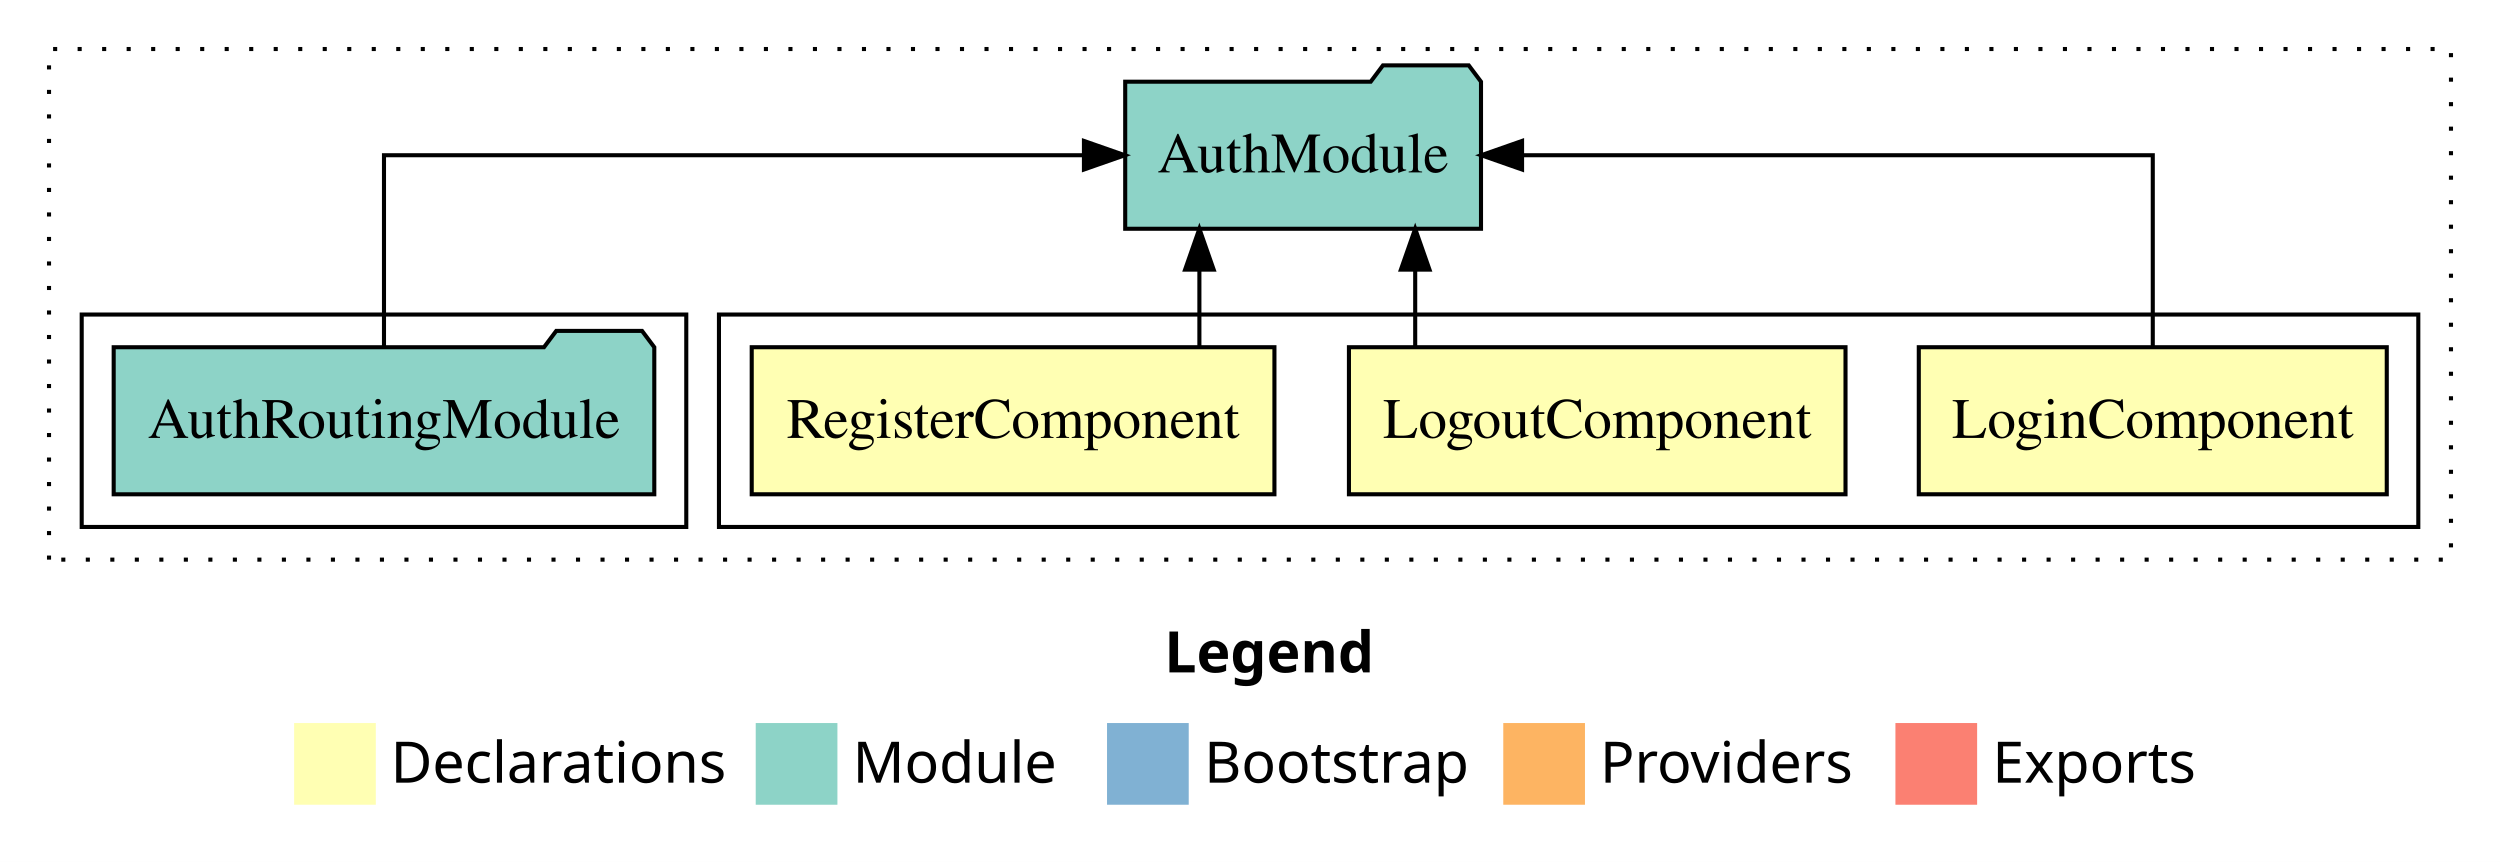
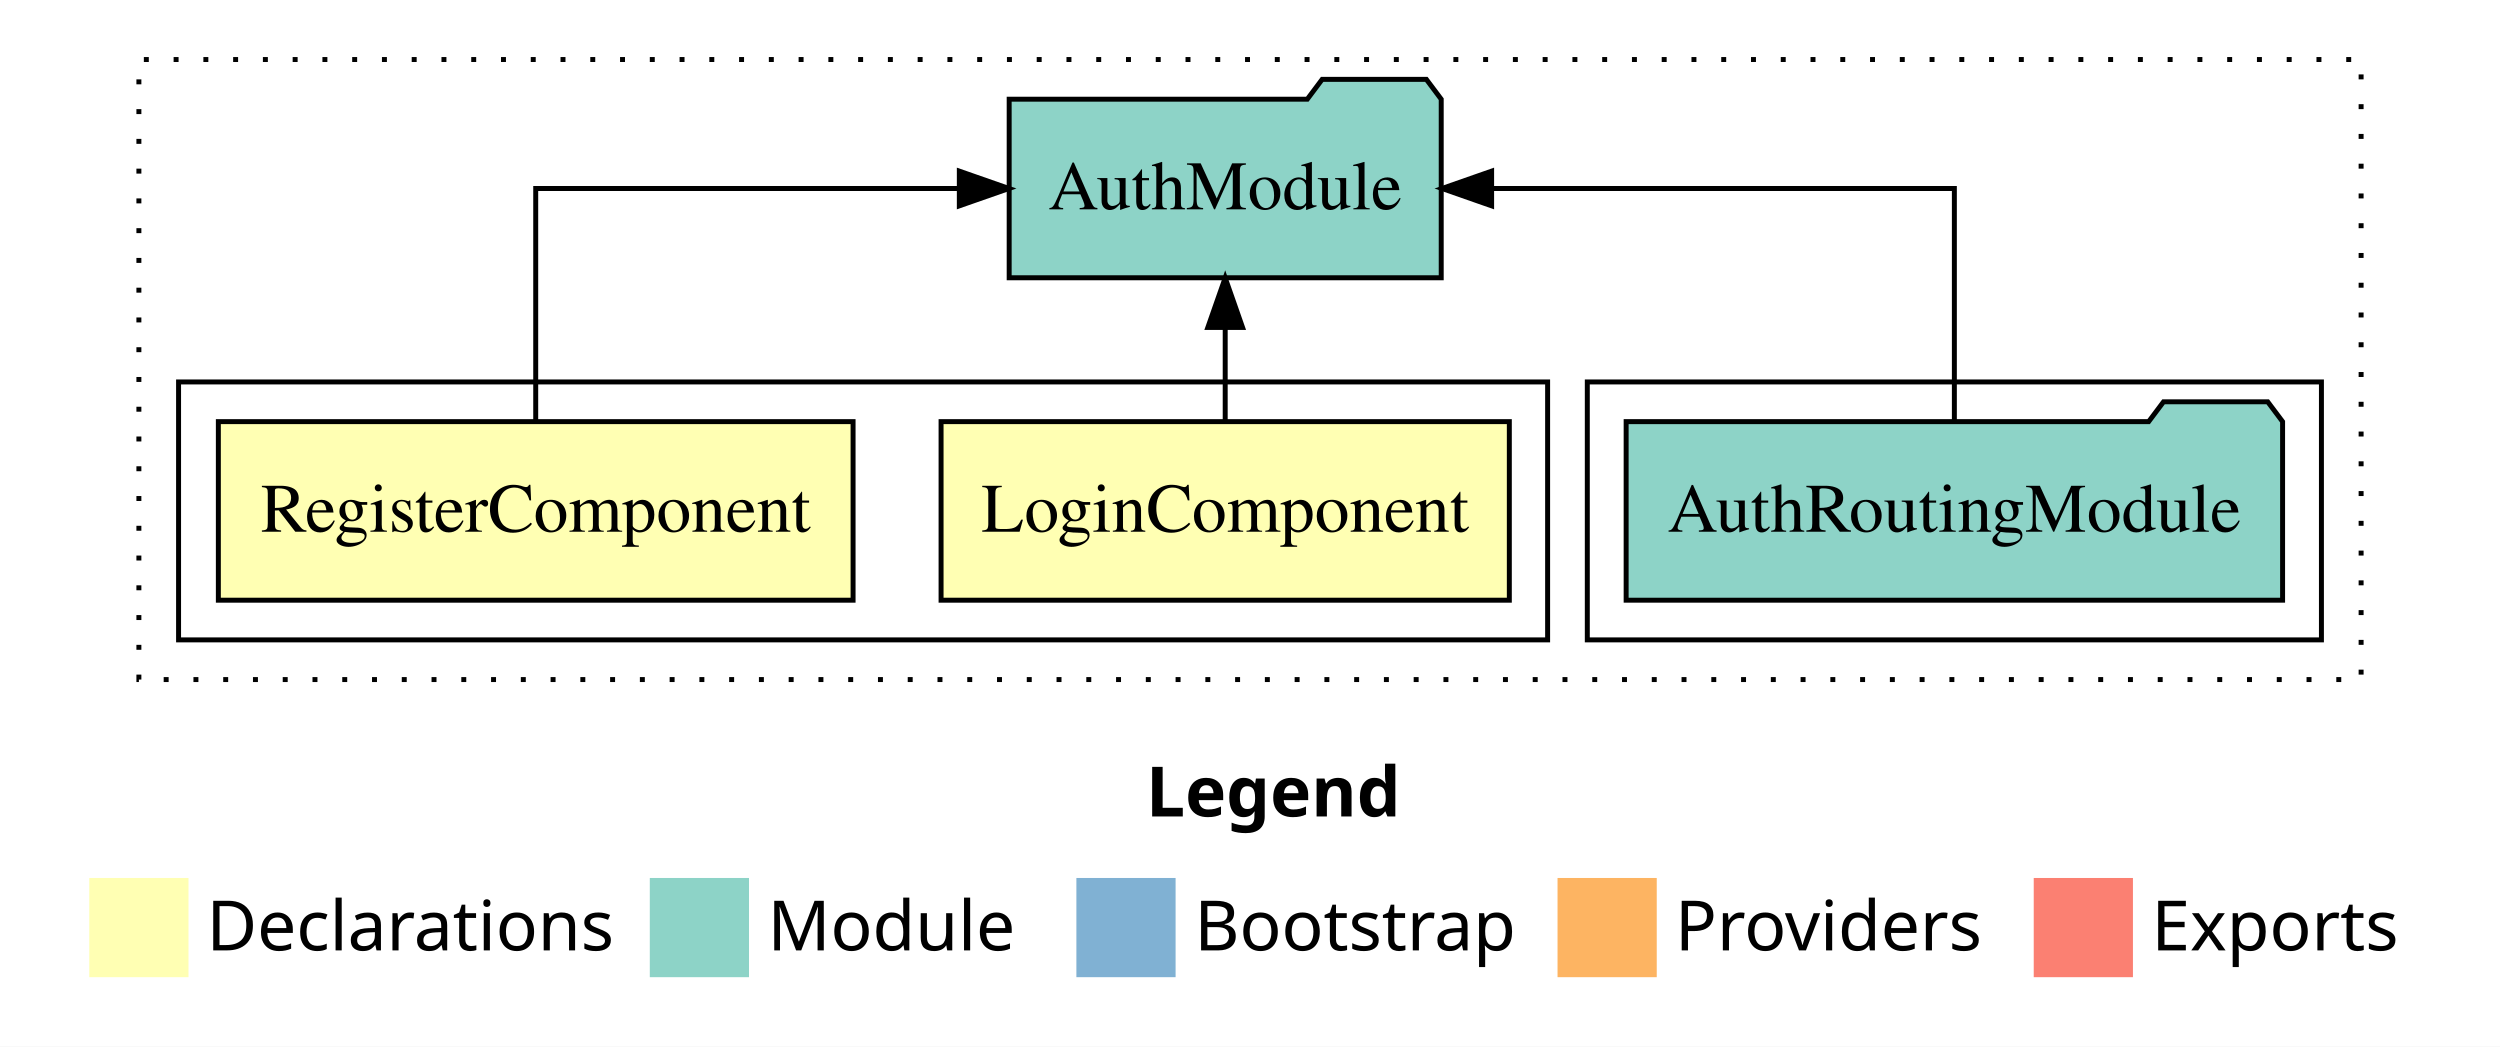
- <svg xmlns="http://www.w3.org/2000/svg" width="612pt" height="211pt" viewBox="0.00 0.00 612.00 211.00">
+ <svg xmlns="http://www.w3.org/2000/svg" width="504pt" height="211pt" viewBox="0.00 0.00 504.00 211.00">
  <g id="graph0" class="graph" transform="scale(1 1) rotate(0) translate(4 207)">
-     <polygon fill="white" stroke="transparent" points="-4,4 -4,-207 608,-207 608,4 -4,4" />
-     <text text-anchor="start" x="281.01" y="-42.4" font-family="Times-12" font-weight="bold" font-size="14.00">Legend</text>
-     <polygon fill="#ffffb3" stroke="transparent" points="68,-10 68,-30 88,-30 88,-10 68,-10" />
-     <text text-anchor="start" x="91.63" y="-15.4" font-family="Times-12" font-size="14.00">  Declarations</text>
-     <polygon fill="#8dd3c7" stroke="transparent" points="181,-10 181,-30 201,-30 201,-10 181,-10" />
-     <text text-anchor="start" x="204.73" y="-15.4" font-family="Times-12" font-size="14.00">  Module</text>
-     <polygon fill="#80b1d3" stroke="transparent" points="267,-10 267,-30 287,-30 287,-10 267,-10" />
-     <text text-anchor="start" x="290.78" y="-15.4" font-family="Times-12" font-size="14.00">  Bootstrap</text>
-     <polygon fill="#fdb462" stroke="transparent" points="364,-10 364,-30 384,-30 384,-10 364,-10" />
-     <text text-anchor="start" x="387.67" y="-15.4" font-family="Times-12" font-size="14.00">  Providers</text>
-     <polygon fill="#fb8072" stroke="transparent" points="460,-10 460,-30 480,-30 480,-10 460,-10" />
-     <text text-anchor="start" x="483.73" y="-15.4" font-family="Times-12" font-size="14.00">  Exports</text>
+     <polygon fill="white" stroke="transparent" points="-4,4 -4,-207 500,-207 500,4 -4,4" />
+     <text text-anchor="start" x="227.01" y="-42.4" font-family="Times-12" font-weight="bold" font-size="14.00">Legend</text>
+     <polygon fill="#ffffb3" stroke="transparent" points="14,-10 14,-30 34,-30 34,-10 14,-10" />
+     <text text-anchor="start" x="37.63" y="-15.4" font-family="Times-12" font-size="14.00">  Declarations</text>
+     <polygon fill="#8dd3c7" stroke="transparent" points="127,-10 127,-30 147,-30 147,-10 127,-10" />
+     <text text-anchor="start" x="150.73" y="-15.4" font-family="Times-12" font-size="14.00">  Module</text>
+     <polygon fill="#80b1d3" stroke="transparent" points="213,-10 213,-30 233,-30 233,-10 213,-10" />
+     <text text-anchor="start" x="236.78" y="-15.4" font-family="Times-12" font-size="14.00">  Bootstrap</text>
+     <polygon fill="#fdb462" stroke="transparent" points="310,-10 310,-30 330,-30 330,-10 310,-10" />
+     <text text-anchor="start" x="333.67" y="-15.4" font-family="Times-12" font-size="14.00">  Providers</text>
+     <polygon fill="#fb8072" stroke="transparent" points="406,-10 406,-30 426,-30 426,-10 406,-10" />
+     <text text-anchor="start" x="429.73" y="-15.4" font-family="Times-12" font-size="14.00">  Exports</text>
    <g id="clust1" class="cluster">
-       <polygon fill="none" stroke="black" stroke-dasharray="1,5" points="8,-70 8,-195 596,-195 596,-70 8,-70" />
+       <polygon fill="none" stroke="black" stroke-dasharray="1,5" points="24,-70 24,-195 472,-195 472,-70 24,-70" />
+     </g>
+     <g id="clust5" class="cluster">
+       <polygon fill="none" stroke="black" points="316,-78 316,-130 464,-130 464,-78 316,-78" />
    </g>
    <g id="clust2" class="cluster">
-       <polygon fill="none" stroke="black" points="172,-78 172,-130 588,-130 588,-78 172,-78" />
-     </g>
-     <g id="clust6" class="cluster">
-       <polygon fill="none" stroke="black" points="16,-78 16,-130 164,-130 164,-78 16,-78" />
+       <polygon fill="none" stroke="black" points="32,-78 32,-130 308,-130 308,-78 32,-78" />
    </g>
    <g id="node1" class="node">
-       <polygon fill="#ffffb3" stroke="black" points="580.28,-122 465.72,-122 465.72,-86 580.28,-86 580.28,-122" />
-       <text text-anchor="middle" x="523" y="-99.8" font-family="Times,serif" font-size="14.00">LoginComponent</text>
+       <polygon fill="#ffffb3" stroke="black" points="300.28,-122 185.72,-122 185.72,-86 300.28,-86 300.28,-122" />
+       <text text-anchor="middle" x="243" y="-99.8" font-family="Times,serif" font-size="14.00">LoginComponent</text>
+     </g>
+     <g id="node3" class="node">
+       <polygon fill="#8dd3c7" stroke="black" points="286.55,-187 283.55,-191 262.55,-191 259.55,-187 199.45,-187 199.45,-151 286.55,-151 286.55,-187" />
+       <text text-anchor="middle" x="243" y="-164.8" font-family="Times,serif" font-size="14.00">AuthModule</text>
+     </g>
+     <g id="edge1" class="edge">
+       <path fill="none" stroke="black" d="M243,-122.11C243,-122.11 243,-140.99 243,-140.99" />
+       <polygon fill="black" stroke="black" points="239.5,-140.99 243,-150.99 246.5,-140.99 239.5,-140.99" />
+     </g>
+     <g id="node2" class="node">
+       <polygon fill="#ffffb3" stroke="black" points="167.98,-122 40.02,-122 40.02,-86 167.98,-86 167.98,-122" />
+       <text text-anchor="middle" x="104" y="-99.8" font-family="Times,serif" font-size="14.00">RegisterComponent</text>
+     </g>
+     <g id="edge2" class="edge">
+       <path fill="none" stroke="black" d="M104,-122.11C104,-141.34 104,-169 104,-169 104,-169 189.4,-169 189.4,-169" />
+       <polygon fill="black" stroke="black" points="189.4,-172.5 199.4,-169 189.4,-165.5 189.4,-172.5" />
    </g>
    <g id="node4" class="node">
-       <polygon fill="#8dd3c7" stroke="black" points="358.55,-187 355.55,-191 334.55,-191 331.55,-187 271.45,-187 271.45,-151 358.55,-151 358.55,-187" />
-       <text text-anchor="middle" x="315" y="-164.8" font-family="Times,serif" font-size="14.00">AuthModule</text>
-     </g>
-     <g id="edge1" class="edge">
-       <path fill="none" stroke="black" d="M523,-122.11C523,-141.34 523,-169 523,-169 523,-169 368.6,-169 368.6,-169" />
-       <polygon fill="black" stroke="black" points="368.6,-165.5 358.6,-169 368.6,-172.5 368.6,-165.5" />
-     </g>
-     <g id="node2" class="node">
-       <polygon fill="#ffffb3" stroke="black" points="447.78,-122 326.22,-122 326.22,-86 447.78,-86 447.78,-122" />
-       <text text-anchor="middle" x="387" y="-99.8" font-family="Times,serif" font-size="14.00">LogoutComponent</text>
-     </g>
-     <g id="edge2" class="edge">
-       <path fill="none" stroke="black" d="M342.44,-122.11C342.44,-122.11 342.44,-140.99 342.44,-140.99" />
-       <polygon fill="black" stroke="black" points="338.94,-140.99 342.44,-150.99 345.94,-140.99 338.94,-140.99" />
-     </g>
-     <g id="node3" class="node">
-       <polygon fill="#ffffb3" stroke="black" points="307.98,-122 180.02,-122 180.02,-86 307.98,-86 307.98,-122" />
-       <text text-anchor="middle" x="244" y="-99.8" font-family="Times,serif" font-size="14.00">RegisterComponent</text>
+       <polygon fill="#8dd3c7" stroke="black" points="456.17,-122 453.17,-126 432.17,-126 429.17,-122 323.83,-122 323.83,-86 456.17,-86 456.17,-122" />
+       <text text-anchor="middle" x="390" y="-99.8" font-family="Times,serif" font-size="14.00">AuthRoutingModule</text>
    </g>
    <g id="edge3" class="edge">
-       <path fill="none" stroke="black" d="M289.61,-122.11C289.61,-122.11 289.61,-140.99 289.61,-140.99" />
-       <polygon fill="black" stroke="black" points="286.11,-140.99 289.61,-150.99 293.11,-140.99 286.11,-140.99" />
-     </g>
-     <g id="node5" class="node">
-       <polygon fill="#8dd3c7" stroke="black" points="156.17,-122 153.17,-126 132.17,-126 129.17,-122 23.83,-122 23.83,-86 156.17,-86 156.17,-122" />
-       <text text-anchor="middle" x="90" y="-99.8" font-family="Times,serif" font-size="14.00">AuthRoutingModule</text>
-     </g>
-     <g id="edge4" class="edge">
-       <path fill="none" stroke="black" d="M90,-122.11C90,-141.34 90,-169 90,-169 90,-169 261.35,-169 261.35,-169" />
-       <polygon fill="black" stroke="black" points="261.35,-172.5 271.35,-169 261.35,-165.5 261.35,-172.5" />
+       <path fill="none" stroke="black" d="M390,-122.11C390,-141.34 390,-169 390,-169 390,-169 296.71,-169 296.71,-169" />
+       <polygon fill="black" stroke="black" points="296.71,-165.5 286.71,-169 296.71,-172.5 296.71,-165.5" />
    </g>
  </g>
</svg>
